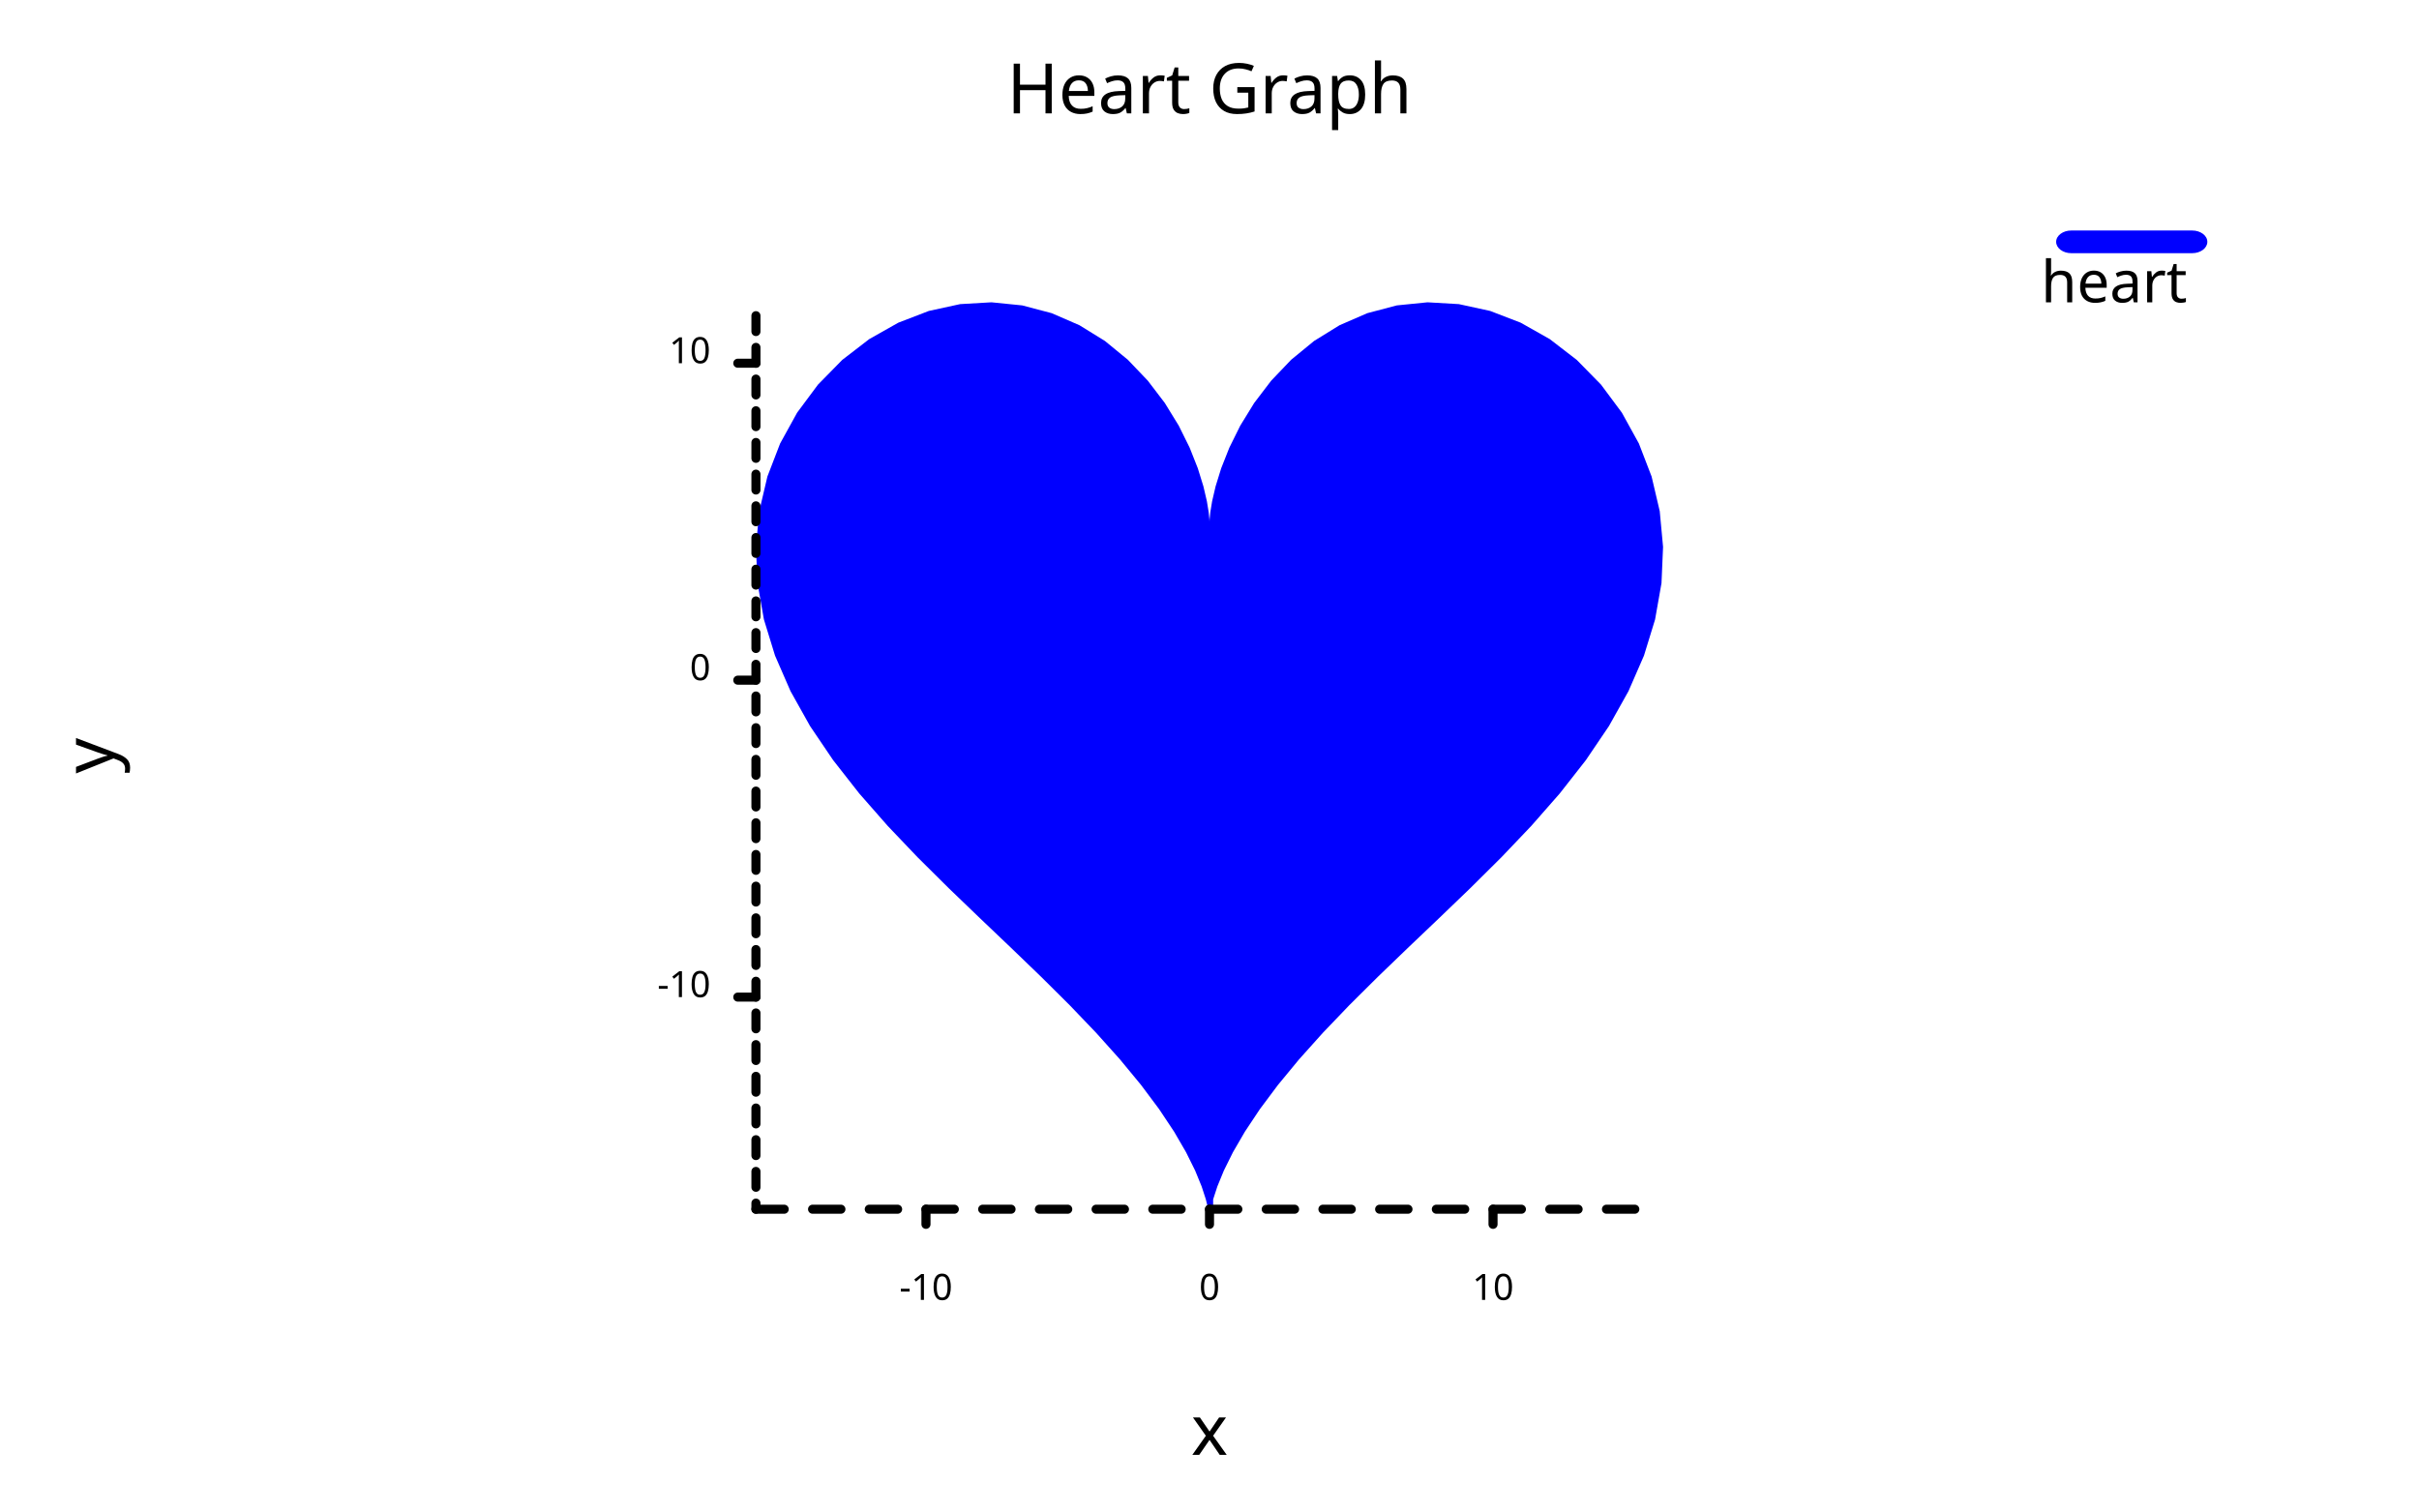
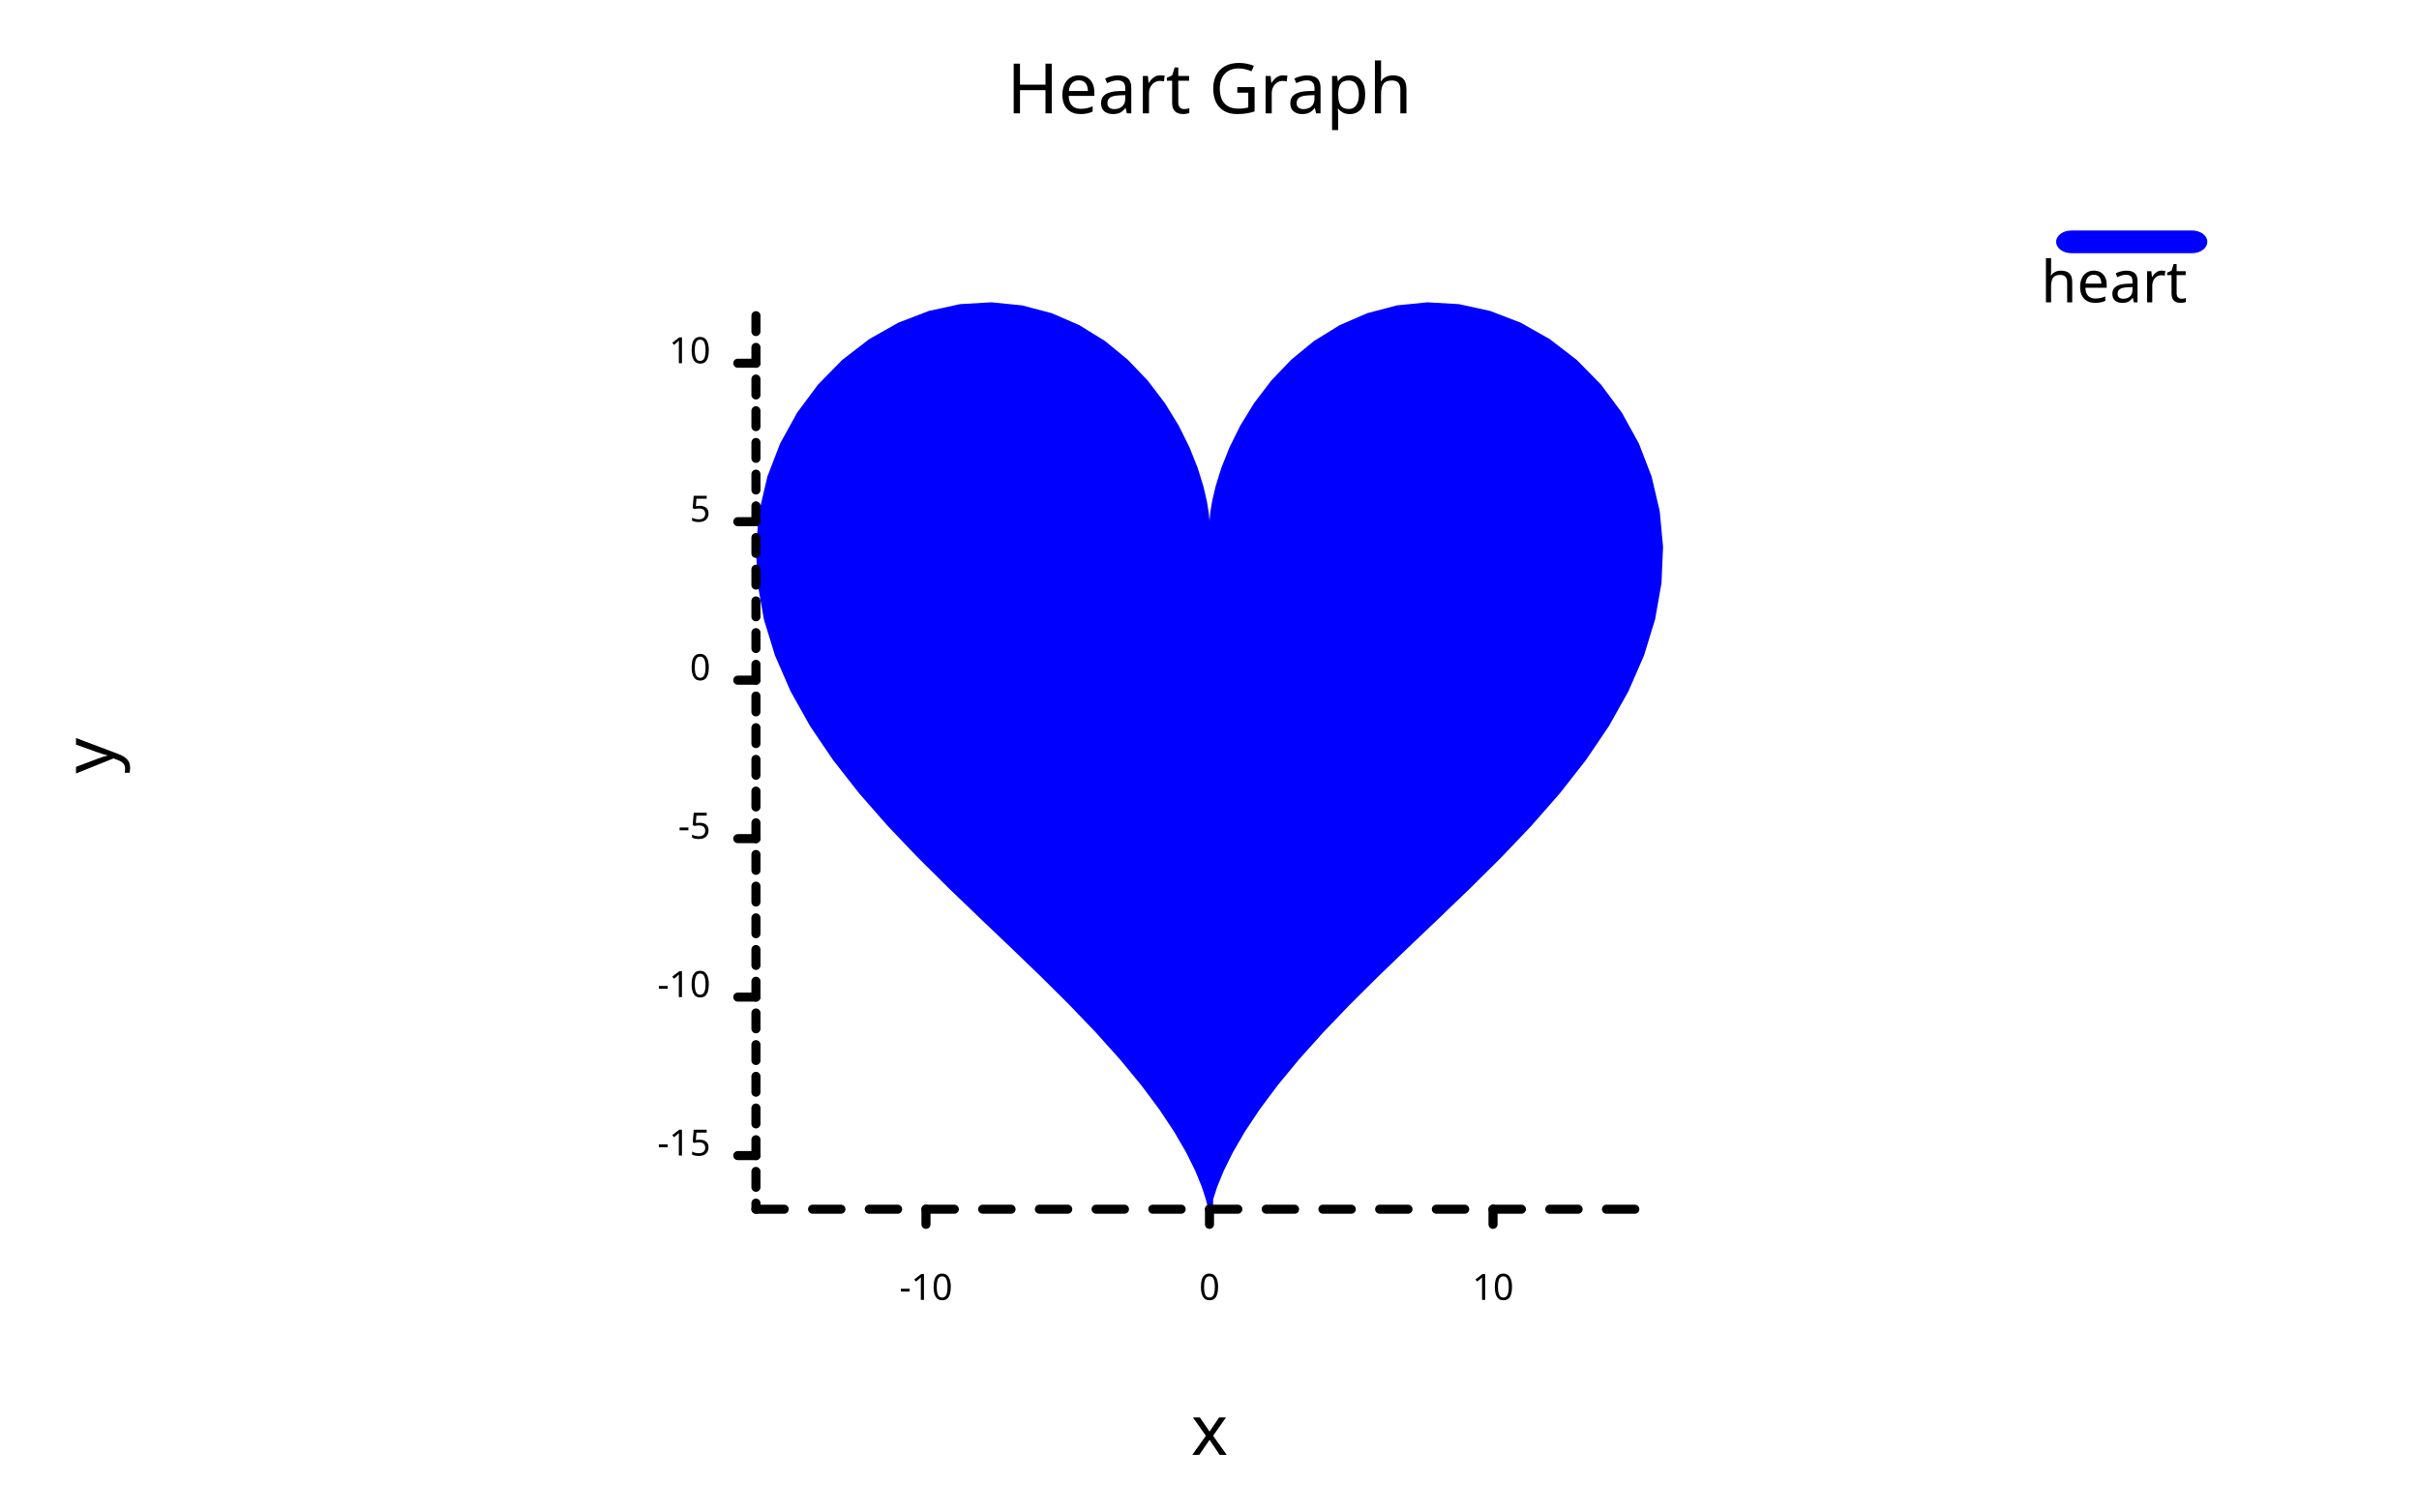
<svg xmlns="http://www.w3.org/2000/svg" width="800" class="poloto_background poloto" height="500" viewBox="0 0 800 500">
  <style>.poloto { stroke-linecap:round; stroke-linejoin:round; font-family: 'Tahoma', sans-serif; stroke-width:2; } .scatter{stroke-width:7} .poloto_text{fill: black;} .poloto_axis_lines{stroke: black;stroke-width:3;fill:none;stroke-dasharray:none} .poloto_background{background-color: AliceBlue;} .poloto0stroke{stroke:  blue;} .poloto1stroke{stroke:  red;} .poloto2stroke{stroke:  green;} .poloto3stroke{stroke:  gold;} .poloto4stroke{stroke:  aqua;} .poloto5stroke{stroke:  lime;} .poloto6stroke{stroke:  orange;} .poloto7stroke{stroke:  chocolate;} .poloto0fill{fill:blue;} .poloto1fill{fill:red;} .poloto2fill{fill:green;} .poloto3fill{fill:gold;} .poloto4fill{fill:aqua;} .poloto5fill{fill:lime;} .poloto6fill{fill:orange;} .poloto7fill{fill:chocolate;}</style>
  <text class="poloto_text" alignment-baseline="middle" text-anchor="start" font-size="large" x="675" y="100">heart</text>
  <rect class="poloto0fill poloto0legend" x="680" y="76.25" width="50" height="7.5" rx="5" ry="5" />
  <path class="poloto0fill" d=" M 399.578 400 L 399.578 400 L 398.796 396.753 L 397.405 392.474 L 395.262 387.246 L 392.252 381.167 L 388.289 374.341 L 383.323 366.875 L 377.343 358.872 L 370.374 350.426 L 362.481 341.618 L 353.765 332.515 L 344.36 323.165 L 334.433 313.595 L 324.172 303.818 L 313.787 293.832 L 303.503 283.622 L 293.547 273.169 L 284.15 262.452 L 275.532 251.457 L 267.899 240.18 L 261.439 228.636 L 256.31 216.862 L 252.639 204.918 L 250.518 192.894 L 250 180.907 L 251.098 169.101 L 253.785 157.641 L 257.994 146.713 L 263.619 136.51 L 270.52 127.229 L 278.53 119.063 L 287.453 112.185 L 297.077 106.745 L 307.178 102.86 L 317.525 100.603 L 327.89 100 L 338.054 101.025 L 347.814 103.597 L 356.989 107.581 L 365.422 112.793 L 372.992 119.003 L 379.611 125.94 L 385.227 133.311 L 389.829 140.801 L 393.441 148.095 L 396.128 154.882 L 397.985 160.878 L 399.139 165.827 L 399.743 169.519 L 399.968 171.8 L 400 172.571 L 400.032 171.8 L 400.257 169.519 L 400.861 165.827 L 402.015 160.878 L 403.872 154.882 L 406.559 148.095 L 410.171 140.801 L 414.773 133.311 L 420.389 125.94 L 427.008 119.003 L 434.578 112.793 L 443.011 107.581 L 452.186 103.597 L 461.946 101.025 L 472.11 100 L 482.475 100.603 L 492.822 102.86 L 502.923 106.745 L 512.547 112.185 L 521.47 119.063 L 529.48 127.229 L 536.381 136.51 L 542.006 146.713 L 546.215 157.641 L 548.902 169.101 L 550 180.907 L 549.482 192.894 L 547.361 204.918 L 543.69 216.862 L 538.561 228.636 L 532.101 240.18 L 524.468 251.457 L 515.85 262.452 L 506.453 273.169 L 496.497 283.622 L 486.213 293.832 L 475.828 303.818 L 465.567 313.595 L 455.64 323.165 L 446.235 332.515 L 437.519 341.618 L 429.626 350.426 L 422.657 358.872 L 416.677 366.875 L 411.711 374.341 L 407.748 381.167 L 404.738 387.246 L 402.595 392.474 L 401.204 396.753 L 401.204 400 Z" />
  <text class="poloto_text" alignment-baseline="start" text-anchor="middle" font-size="x-large" x="400" y="37.5">Heart Graph</text>
  <text class="poloto_text" alignment-baseline="start" text-anchor="middle" font-size="x-large" x="400" y="481.25">x</text>
  <text class="poloto_text" alignment-baseline="start" text-anchor="middle" font-size="x-large" transform="rotate(-90,37.5,250)" x="37.5" y="250">y</text>
  <line class="poloto_axis_lines" stroke="black" x1="306.234" x2="306.234" y1="400" y2="405" />
  <text class="poloto_text" alignment-baseline="start" text-anchor="middle" x="306.234" y="430"> -10</text>
  <line class="poloto_axis_lines" stroke="black" x1="400" x2="400" y1="400" y2="405" />
  <text class="poloto_text" alignment-baseline="start" text-anchor="middle" x="400" y="430"> 0</text>
  <line class="poloto_axis_lines" stroke="black" x1="493.766" x2="493.766" y1="400" y2="405" />
  <text class="poloto_text" alignment-baseline="start" text-anchor="middle" x="493.766" y="430"> 10</text>
+   <line class="poloto_axis_lines" stroke="black" x1="250" x2="244" y1="382.257" y2="382.257" />
+   <text class="poloto_text" alignment-baseline="middle" text-anchor="end" x="235" y="382.257"> -15</text>
  <line class="poloto_axis_lines" stroke="black" x1="250" x2="244" y1="329.835" y2="329.835" />
  <text class="poloto_text" alignment-baseline="middle" text-anchor="end" x="235" y="329.835"> -10</text>
+   <line class="poloto_axis_lines" stroke="black" x1="250" x2="244" y1="277.414" y2="277.414" />
+   <text class="poloto_text" alignment-baseline="middle" text-anchor="end" x="235" y="277.414"> -5</text>
  <line class="poloto_axis_lines" stroke="black" x1="250" x2="244" y1="224.992" y2="224.992" />
  <text class="poloto_text" alignment-baseline="middle" text-anchor="end" x="235" y="224.992"> 0</text>
+   <line class="poloto_axis_lines" stroke="black" x1="250" x2="244" y1="172.571" y2="172.571" />
+   <text class="poloto_text" alignment-baseline="middle" text-anchor="end" x="235" y="172.571"> 5</text>
  <line class="poloto_axis_lines" stroke="black" x1="250" x2="244" y1="120.149" y2="120.149" />
  <text class="poloto_text" alignment-baseline="middle" text-anchor="end" x="235" y="120.149"> 10</text>
  <path stroke="black" fill="none" class="poloto_axis_lines" style="stroke-dasharray:9.377;stroke-dashoffset:-56.234;" d=" M 250 400 L 550 400" />
-   <path stroke="black" fill="none" class="poloto_axis_lines" style="stroke-dasharray:5.242;stroke-dashoffset:-70.165;" d=" M 250 400 L 250 100" />
+   <path stroke="black" fill="none" class="poloto_axis_lines" style="stroke-dasharray:5.242;stroke-dashoffset:-17.743;" d=" M 250 400 L 250 100" />
</svg>
